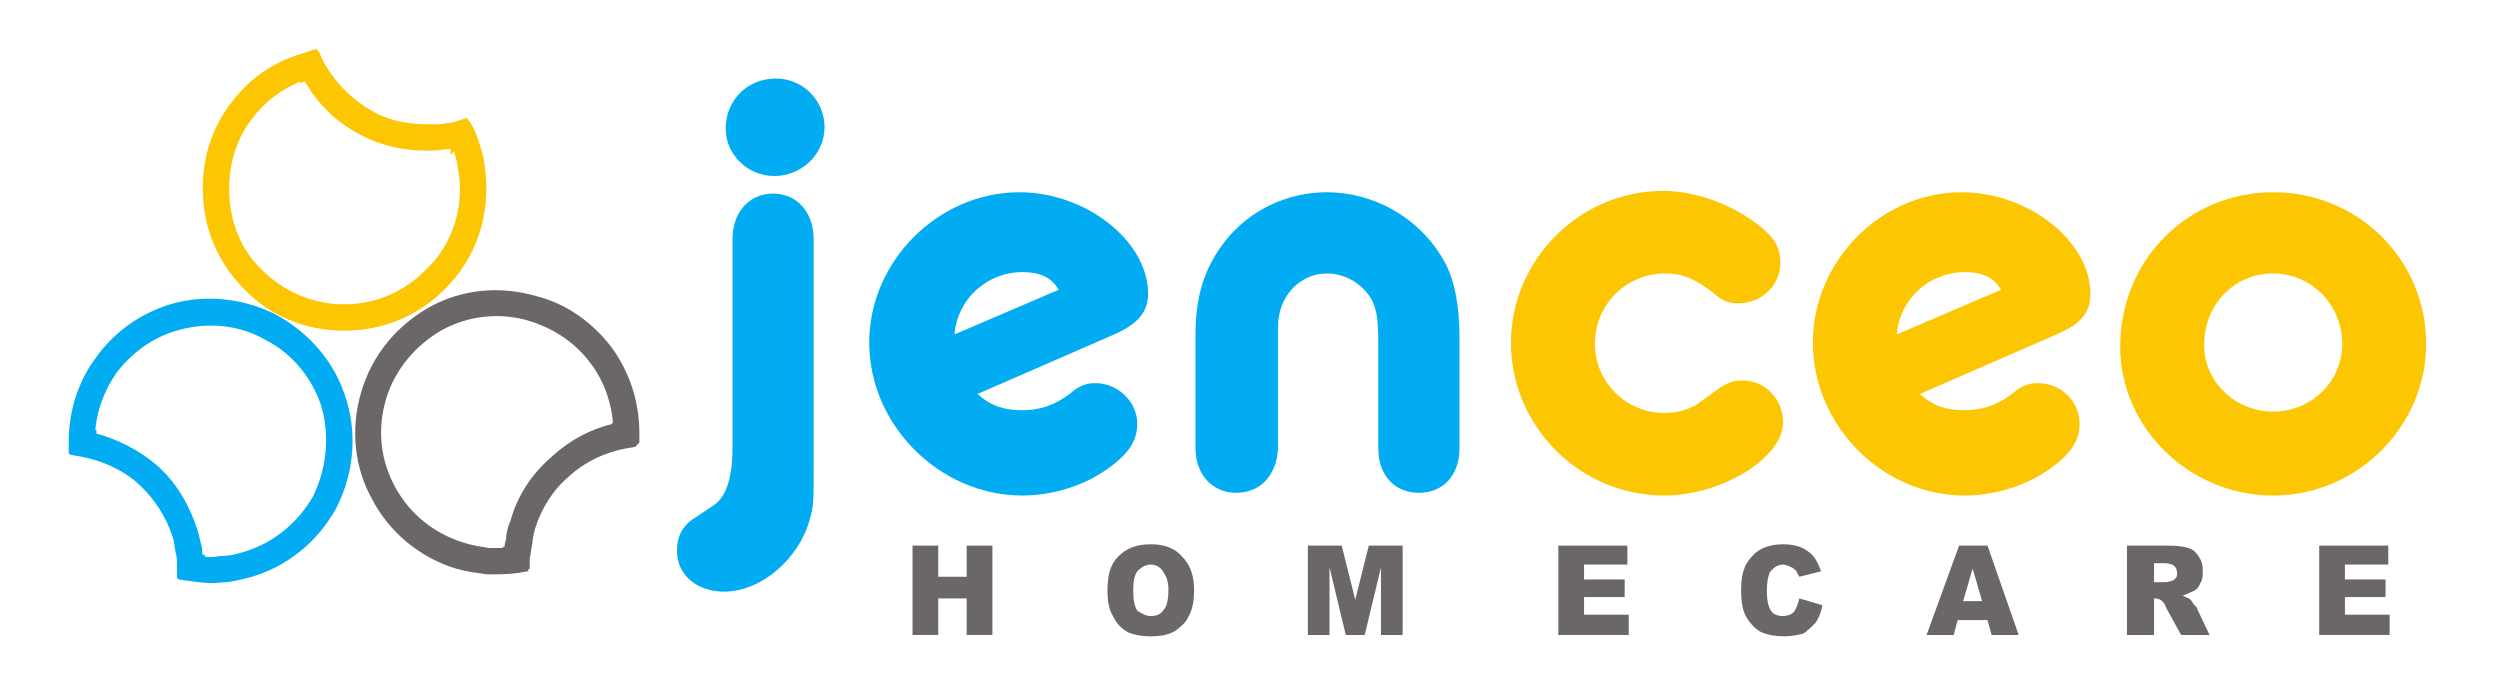
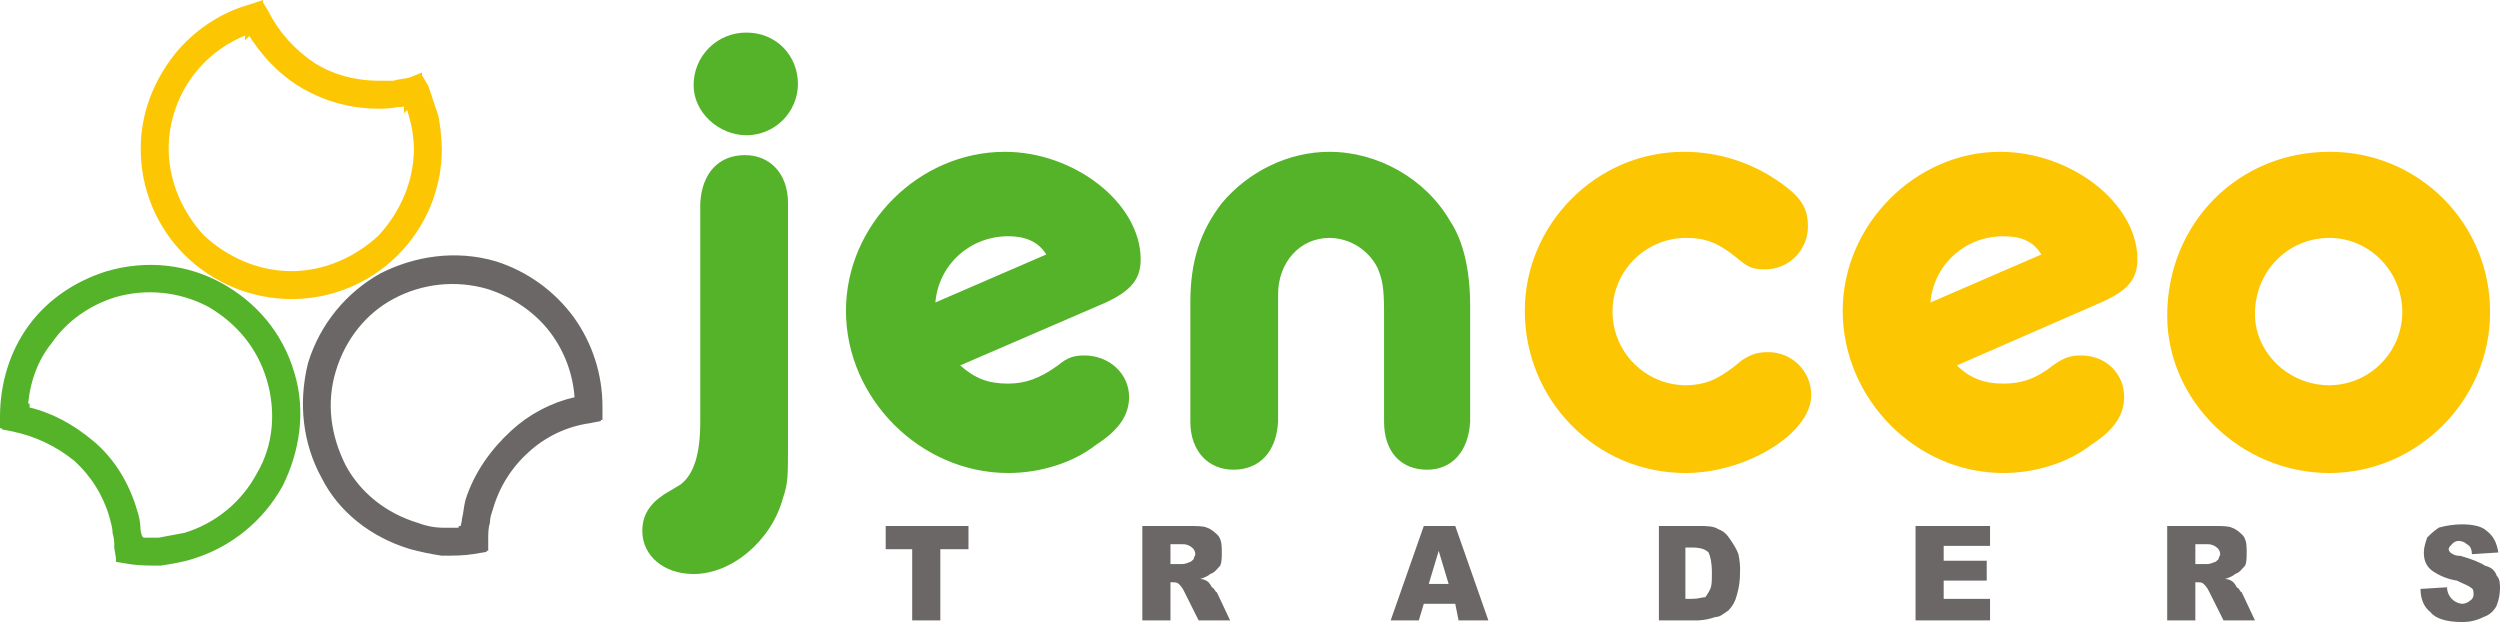
- <svg xmlns="http://www.w3.org/2000/svg" width="549" height="152" viewBox="0 0 549 152" fill="none">
-   <path d="M170.362 17.244C164.118 17.244 159.361 22.001 159.361 28.245C159.361 33.894 164.118 38.651 170.064 38.651C176.011 38.651 181.065 33.894 181.065 27.948C181.065 22.001 176.308 17.244 170.362 17.244ZM178.687 54.706V52.625C178.687 46.678 175.119 42.516 169.767 42.516C164.415 42.516 160.848 46.678 160.848 52.625V54.706V98.411C160.848 105.25 159.361 109.412 156.388 111.196L152.82 113.574C149.847 115.358 148.658 117.737 148.658 121.007C148.658 126.062 152.82 129.927 159.064 129.927C167.091 129.927 175.416 122.791 177.795 114.169C178.687 111.196 178.687 110.007 178.687 102.276V97.519V54.706Z" fill="#02ACF2" />
-   <path d="M214.662 86.519L244.691 73.437C250.042 71.058 252.123 68.382 252.123 64.517C252.123 52.922 238.447 42.219 223.878 42.219C206.04 42.219 190.876 57.382 190.876 75.221C190.876 93.357 206.337 108.817 224.473 108.817C231.014 108.817 237.852 106.736 242.907 103.168C247.664 99.898 249.745 96.925 249.745 93.06C249.745 88.303 245.582 84.14 240.528 84.14C238.447 84.14 236.96 84.735 234.879 86.519C231.311 89.195 228.041 90.087 224.473 90.087C220.608 90.087 217.635 89.195 214.662 86.519ZM232.501 63.625L209.607 73.437C210.202 65.707 216.743 59.76 224.473 59.76C228.041 59.76 230.717 60.652 232.501 63.625Z" fill="#02ACF2" />
-   <path d="M302.667 96.33V98.411C302.667 104.358 306.235 108.223 311.587 108.223C316.938 108.223 320.506 104.358 320.506 98.411V96.33V74.031C320.506 66.896 319.317 60.652 316.641 56.49C311.289 47.57 301.478 42.219 291.369 42.219C282.747 42.219 274.422 46.084 269.07 52.922C264.611 58.571 262.53 64.815 262.53 73.437V96.33V98.411C262.53 104.358 266.395 108.223 271.449 108.223C276.801 108.223 280.368 104.358 280.666 98.411V96.33V75.221V71.653C280.666 65.112 285.423 60.058 291.369 60.058C295.829 60.058 299.694 62.733 301.478 66.301C302.37 68.68 302.667 70.166 302.667 75.518V96.33Z" fill="#02ACF2" />
-   <path d="M331.804 75.221C331.804 93.654 346.967 108.817 365.401 108.817C378.185 108.817 391.564 100.493 391.564 92.762C391.564 87.708 387.699 83.546 382.645 83.546C380.564 83.546 379.077 84.14 376.996 85.627C374.617 87.411 372.833 88.6 372.536 88.897C370.455 90.087 368.076 90.681 365.401 90.681C357.076 90.681 350.237 83.843 350.237 75.518C350.237 66.896 357.076 60.058 365.698 60.058C369.563 60.058 372.239 61.247 376.104 64.22C378.482 66.301 379.672 66.599 381.753 66.599C386.807 66.599 390.97 62.733 390.97 57.679C390.97 53.814 389.186 51.435 384.429 48.165C378.78 44.3 371.644 41.921 365.103 41.921C346.967 41.921 331.804 57.084 331.804 75.221Z" fill="#FCC603" />
-   <path d="M421.593 86.519L451.622 73.437C457.271 71.058 459.055 68.382 459.055 64.517C459.055 52.922 445.378 42.219 430.81 42.219C412.971 42.219 398.105 57.382 398.105 75.221C398.105 93.357 413.268 108.817 431.405 108.817C437.945 108.817 444.784 106.736 449.838 103.168C454.595 99.898 456.676 96.925 456.676 93.06C456.676 88.303 452.811 84.14 447.46 84.14C445.378 84.14 443.892 84.735 441.811 86.519C438.243 89.195 434.972 90.087 431.405 90.087C427.539 90.087 424.566 89.195 421.593 86.519ZM439.432 63.625L416.539 73.437C417.133 65.707 423.674 59.76 431.405 59.76C434.972 59.76 437.648 60.652 439.432 63.625Z" fill="#FCC603" />
-   <path d="M499.192 42.219C480.461 42.219 465.596 57.084 465.596 76.113C465.596 93.952 480.759 108.817 499.192 108.817C517.626 108.817 532.789 93.654 532.789 75.518C532.789 57.084 517.923 42.219 499.192 42.219ZM499.192 60.058C507.517 60.058 514.355 66.896 514.355 75.518C514.355 83.843 507.517 90.384 499.192 90.384C490.867 90.384 484.029 83.843 484.029 75.815C484.029 66.896 490.57 60.058 499.192 60.058Z" fill="#FCC603" />
-   <path d="M200.391 119.818H206.04V126.656H212.283V119.818H217.932V139.441H212.283V131.413H206.04V139.441H200.391V119.818Z" fill="#6B6767" />
-   <path d="M243.204 129.629C243.204 126.359 243.799 123.98 245.583 122.197C247.367 120.413 249.448 119.521 252.718 119.521C255.691 119.521 258.07 120.413 259.556 122.197C261.34 123.98 262.232 126.359 262.232 129.629C262.232 131.711 261.935 133.792 261.043 135.278C260.448 136.765 259.259 137.657 258.07 138.549C256.583 139.441 254.799 139.738 252.718 139.738C250.637 139.738 249.15 139.441 247.664 138.846C246.177 137.954 245.285 137.062 244.393 135.278C243.501 133.792 243.204 132.008 243.204 129.629ZM248.853 129.629C248.853 131.711 249.15 133.197 249.745 134.089C250.637 134.684 251.529 135.278 252.718 135.278C253.907 135.278 254.799 134.981 255.394 134.089C256.286 133.197 256.583 131.711 256.583 129.332C256.583 127.548 255.989 126.359 255.394 125.467C254.799 124.575 253.907 123.98 252.718 123.98C251.529 123.98 250.637 124.575 249.745 125.467C249.15 126.359 248.853 127.548 248.853 129.629Z" fill="#6B6767" />
-   <path d="M287.207 119.818H294.639L297.613 131.711L300.586 119.818H308.019V139.441H303.262V124.575L299.694 139.441H295.531L291.964 124.575V139.441H287.207V119.818Z" fill="#6B6767" />
-   <path d="M342.21 119.818H357.373V123.98H347.859V127.251H356.778V131.116H347.859V134.981H357.67V139.441H342.21V119.818Z" fill="#6B6767" />
-   <path d="M395.132 131.413L400.186 132.9C399.889 134.684 399.294 135.873 398.7 136.765C397.808 137.657 396.916 138.549 396.024 139.143C394.835 139.441 393.348 139.738 391.861 139.738C389.78 139.738 388.294 139.441 386.807 138.846C385.618 138.252 384.429 137.062 383.537 135.576C382.645 134.089 382.347 132.008 382.347 129.629C382.347 126.359 382.942 123.98 384.726 122.197C386.213 120.413 388.591 119.521 391.564 119.521C393.943 119.521 395.727 120.115 396.916 121.007C398.402 121.899 399.294 123.683 399.889 125.467L395.132 126.656C394.835 126.062 394.537 125.764 394.537 125.467C394.24 125.17 393.645 124.575 393.348 124.575C392.753 124.278 392.159 123.98 391.564 123.98C390.375 123.98 389.483 124.575 388.591 125.764C388.294 126.656 387.996 127.846 387.996 129.629C387.996 131.711 388.294 133.197 388.888 134.089C389.483 134.981 390.375 135.278 391.564 135.278C392.456 135.278 393.348 134.981 393.943 134.386C394.537 133.495 394.835 132.603 395.132 131.413Z" fill="#6B6767" />
-   <path d="M436.459 136.17H429.918L429.026 139.441H423.08L430.215 119.818H436.459L443.297 139.441H437.351L436.459 136.17ZM435.27 132.008L433.188 124.872L431.107 132.008H435.27Z" fill="#6B6767" />
-   <path d="M467.082 139.441V119.818H476.596C478.38 119.818 479.867 120.115 480.759 120.413C481.651 120.71 482.245 121.305 482.84 122.197C483.435 123.088 483.732 123.98 483.732 125.17C483.732 126.359 483.732 127.251 483.137 128.143C482.84 129.035 482.245 129.629 481.353 129.927C480.759 130.224 480.164 130.521 479.272 130.819C480.164 131.116 480.461 131.413 480.759 131.413C481.056 131.711 481.353 132.008 481.651 132.603C482.245 133.197 482.543 133.494 482.543 133.792L485.219 139.441H478.975L475.704 133.494C475.407 132.603 475.11 132.305 474.812 132.008C474.515 131.711 473.921 131.413 473.326 131.413H473.029V139.441H467.082ZM473.029 127.846H475.407C475.704 127.846 476.002 127.846 476.894 127.548C477.191 127.548 477.488 127.251 477.786 126.954C478.083 126.656 478.083 126.359 478.083 125.764C478.083 125.17 477.786 124.575 477.488 124.278C477.191 123.98 476.299 123.683 475.407 123.683H473.029V127.846Z" fill="#6B6767" />
-   <path d="M509.301 119.818H524.464V123.98H514.95V127.251H523.869V131.116H514.95V134.981H524.761V139.441H509.301V119.818Z" fill="#6B6767" />
-   <path d="M66.599 16.947C61.842 18.731 57.679 21.704 54.706 25.866C51.436 30.029 49.652 35.678 49.652 41.327C49.652 48.76 52.328 55.301 57.085 59.76C61.842 64.517 68.383 67.49 75.518 67.49C82.951 67.49 89.195 64.517 93.952 59.76C98.709 55.301 101.682 48.76 101.682 41.327C101.682 39.543 101.385 37.759 101.087 35.975C100.79 34.489 100.493 33.299 99.898 32.11L99.601 32.407V31.813C99.006 32.11 98.114 32.11 97.52 32.11C96.33 32.407 94.844 32.407 93.654 32.407C87.708 32.407 82.356 30.921 77.6 27.948C73.14 25.272 69.572 21.407 67.194 16.947L66.599 17.244V16.947ZM51.138 23.191C55.004 17.839 60.653 13.974 67.194 12.19L68.977 11.595V11.893H69.572L70.167 13.379C72.545 17.839 75.816 21.407 79.978 24.082C83.843 26.758 88.6 27.948 93.654 27.948C94.844 27.948 96.033 27.948 96.925 27.948C98.114 27.65 99.303 27.65 100.195 27.353L101.979 26.758V27.056H102.574L103.466 28.542C104.358 30.623 104.953 32.705 105.547 34.786C105.844 36.867 106.142 39.246 106.142 41.327C106.142 49.949 102.871 57.382 97.222 63.031C91.573 68.68 84.14 71.95 75.518 71.95C67.194 71.95 59.463 68.68 54.112 63.031C48.463 57.382 45.192 49.949 45.192 41.327C45.192 34.489 47.273 28.245 51.138 23.191Z" fill="#FCC603" stroke="#FCC603" stroke-width="1.334" />
-   <path d="M135.278 93.06C134.981 88.303 133.197 83.248 130.224 79.383C126.954 74.923 122.197 71.653 116.548 69.869C109.709 67.788 102.574 68.68 96.627 71.95C90.978 75.221 86.221 80.572 84.14 87.411C82.059 94.546 82.951 101.384 86.221 107.331C89.492 113.277 94.844 117.737 101.682 119.818C103.466 120.413 105.547 120.71 107.331 121.007C108.52 121.007 109.709 121.007 110.899 121.007V120.71L111.493 120.413C111.493 119.818 111.493 119.223 111.791 118.629C111.791 117.439 112.088 115.953 112.682 114.764C114.169 109.115 117.44 104.358 121.602 100.79C125.467 97.222 129.927 94.844 134.981 93.654V93.357L135.278 93.06ZM133.792 76.707C137.657 82.059 139.738 88.303 139.738 95.141V96.925L139.441 97.222L139.144 97.519L137.36 97.817C132.603 98.709 128.143 100.79 124.575 104.06C121.007 107.033 118.331 111.196 116.845 115.953C116.548 117.142 116.25 118.331 116.25 119.223C115.953 120.413 115.953 121.602 115.656 122.494V124.278H115.358V124.872L113.574 125.17C111.493 125.467 109.115 125.467 107.033 125.467C104.952 125.17 102.574 124.872 100.493 124.278C92.465 121.899 85.924 116.25 82.356 109.412C78.491 102.574 77.599 94.249 79.978 86.221C82.356 78.194 87.708 71.95 94.546 68.085C101.385 64.22 109.709 63.328 117.737 65.707C124.575 67.49 129.927 71.653 133.792 76.707Z" fill="#6B6767" stroke="#6B6767" stroke-width="1.334" />
-   <path d="M15.758 96.925C15.758 90.384 17.839 83.843 21.704 78.788C25.569 73.437 30.921 69.572 37.462 67.491C45.489 65.112 53.814 66.301 60.652 69.869C67.491 73.734 73.14 79.978 75.518 88.303C77.897 96.33 76.707 104.655 73.14 111.493C69.275 118.331 63.031 123.683 55.003 126.062C52.625 126.656 50.544 127.251 48.462 127.251C46.084 127.548 44.003 127.251 41.922 126.954L39.84 126.656V126.359H39.543V124.575C39.543 123.386 39.543 122.197 39.246 121.305C38.948 120.115 38.948 118.926 38.651 118.034C37.164 113.277 34.489 109.115 30.921 105.844C27.353 102.574 22.596 100.493 17.839 99.601L16.055 99.303V99.006H15.758V96.925ZM25.272 81.167C22.299 85.329 20.515 90.087 20.218 95.141H20.515V95.736C25.272 96.925 30.029 99.303 33.894 102.574C38.056 106.142 41.03 111.196 42.813 116.845C43.111 118.034 43.408 119.223 43.705 120.413C43.705 121.007 43.705 121.899 44.003 122.494H44.3V122.791C45.489 123.089 46.976 123.089 48.165 122.791C49.949 122.791 51.733 122.494 53.517 121.899C60.652 119.818 66.004 115.061 69.275 109.412C72.248 103.466 73.14 96.33 71.356 89.492C69.275 82.654 64.517 77.005 58.571 74.031C52.922 70.761 45.787 69.869 38.651 71.95C33.299 73.437 28.542 77.005 25.272 81.167Z" fill="#02ACF2" stroke="#02ACF2" stroke-width="1.334" />
+ <svg xmlns="http://www.w3.org/2000/svg" width="1509.938" height="375.688" viewBox="0 0 1509.938 375.688">
+   <g id="Layer_x0020_1" transform="translate(-0.062 0.688)">
+     <g id="_2475257882160">
+       <g id="Group_1" data-name="Group 1">
+         <path id="Path_1" data-name="Path 1" d="M451,19a31.591,31.591,0,0,0-32,32c0,16,15,30,32,30a31.156,31.156,0,0,0,31-31C482,33,469,19,451,19Zm25,108v-5c0-18-11-29-26-29-16,0-26,11-27,29V254c0,20-4,32-12,38l-10,6c-9,6-13,13-13,22,0,15,13,26,31,26,23,0,47-20,54-46,3-9,3-12,3-34V127Zm104,93,88-38c15-7,21-14,21-26,0-34-40-65-82-65-52,0-96,44-96,96,0,53,45,98,98,98,19,0,39-6,53-17,14-9,20-18,20-29,0-14-12-25-27-25-6,0-10,1-16,6-11,8-20,11-30,11C597,231,589,228,580,220Zm52-67-67,29c2-23,21-40,44-40C619,142,627,145,632,153Zm204,95v6c0,18,10,29,26,29,15,0,25-11,26-29V184c0-21-4-39-12-51-15-26-44-42-73-42-25,0-49,12-65,31-13,17-19,35-19,60v72c0,18,11,29,26,29,16,0,26-11,27-29V177c0-19,13-34,31-34a32.9,32.9,0,0,1,29,18c3,7,4,12,4,27Z" fill="#54b329" />
+         <path id="Path_2" data-name="Path 2" d="M921,187c0,54,43,98,97,98,37,0,76-24,76-47a25.819,25.819,0,0,0-26-26c-6,0-10,1-16,5-7,6-12,9-14,10-5,3-12,5-20,5a44.5,44.5,0,0,1,1-89c11,0,19,3,30,12,7,6,10,7,17,7a25.819,25.819,0,0,0,26-26c0-11-4-18-19-28a99.867,99.867,0,0,0-56-17C964,91,921,135,921,187Zm261,33,87-38c16-7,22-14,22-26,0-34-40-65-83-65-51,0-95,44-95,96,0,53,44,98,97,98,19,0,39-6,53-17,14-9,20-18,20-29,0-14-11-25-26-25-6,0-10,1-17,6-10,8-19,11-30,11S1190,228,1182,220Zm51-67-67,29c2-23,21-40,44-40C1221,142,1228,145,1233,153Zm174-62c-55,0-98,43-98,99,0,51,44,95,98,95,53,0,97-44,97-97A96.457,96.457,0,0,0,1407,91Zm0,52c24,0,44,20,44,45a44.391,44.391,0,0,1-44,44c-25,0-45-20-45-43C1362,163,1382,143,1407,143Z" fill="#fcc603" />
+       </g>
+       <path id="Path_3" data-name="Path 3" d="M535,317h50v14H568v43H551V331H535Zm155,57V317h28c5,0,9,0,11,1,3,1,5,3,7,5,2,3,2,6,2,10,0,3,0,6-1,8-2,2-3,4-6,5q-1.5,1.5-6,3a7.638,7.638,0,0,1,5,2,12.376,12.376,0,0,1,2,3c2,1,2,3,3,3l8,17H724l-9-18a13.8,13.8,0,0,0-3-4c-1-1-2-1-4-1h-1v23Zm17-34h7a9.965,9.965,0,0,0,4-1c1,0,2-1,3-2,0-1,1-2,1-3a5.2,5.2,0,0,0-2-4,8.454,8.454,0,0,0-6-2h-7Zm172,24H860l-3,10H840l20-57h19l20,57H881Zm-4-12-6-20-6,20Zm127-35h24c5,0,9,0,12,2,3,1,5,3,7,6s4,6,5,9a41.02,41.02,0,0,1,1,11,46.357,46.357,0,0,1-2,14,19.336,19.336,0,0,1-5,9c-3,2-5,4-8,4a35.53,35.53,0,0,1-10,2h-24Zm16,13v31h4c4,0,6-1,8-1a21.859,21.859,0,0,0,3-5c1-2,1-5,1-10,0-6-1-10-2-12-2-2-5-3-10-3Zm139-13h45v12h-28v9h26v12h-26v11h28v13h-45Zm152,57V317h28c5,0,9,0,11,1,3,1,5,3,7,5,2,3,2,6,2,10,0,3,0,6-1,8-2,2-3,4-6,5q-1.5,1.5-6,3a7.638,7.638,0,0,1,5,2,12.376,12.376,0,0,1,2,3c2,1,2,3,3,3l8,17h-19l-9-18a13.8,13.8,0,0,0-3-4c-1-1-2-1-4-1h-1v23Zm17-34h7a9.965,9.965,0,0,0,4-1c1,0,2-1,3-2,0-1,1-2,1-3a5.2,5.2,0,0,0-2-4,8.454,8.454,0,0,0-6-2h-7Zm136,15,16-1a10.088,10.088,0,0,0,9,10,7.638,7.638,0,0,0,5-2,3.992,3.992,0,0,0,2-4c0-2,0-3-2-4-1-1-4-2-8-4a35.646,35.646,0,0,1-15-6c-4-3-5-7-5-11,0-3,1-6,2-9a43.494,43.494,0,0,1,7-6,52.124,52.124,0,0,1,14-2c6,0,12,1,15,4,4,3,6,7,7,13l-16,1q0-4.5-3-6a7.638,7.638,0,0,0-5-2,5.2,5.2,0,0,0-4,2c-1,1-2,2-2,3a3.491,3.491,0,0,0,1,2,8.454,8.454,0,0,0,6,2q10.5,3,15,6c4,1,6,3,7,6,2,2,2,5,2,8a29.585,29.585,0,0,1-2,10,13.375,13.375,0,0,1-8,7,27.681,27.681,0,0,1-13,3c-9,0-16-2-19-6C1464,366,1462,361,1462,355Z" fill="#6b6767" />
+       <path id="Path_4" data-name="Path 4" d="M150,18a75.779,75.779,0,0,0-50,71c0,21,9,40,22,54,14,13,33,22,54,22s40-9,54-22c13-14,22-33,22-54a77.72,77.72,0,0,0-2-16c-1-4-2-7-3-11l-1,1V61a12.683,12.683,0,0,1-6,1,44.845,44.845,0,0,1-11,1,89.2,89.2,0,0,1-47-13c-13-8-23-19-31-32l-1,1ZM105,36c11-15,28-27,46-32l6-2V3h1l3,5c6,12,16,23,28,31,11,7,25,11,40,11h9c3-1,6-1,10-2l5-2v1h1l3,5,6,18a122.523,122.523,0,0,1,2,19,88.771,88.771,0,0,1-89,89,90.11,90.11,0,0,1-63-26A88.334,88.334,0,0,1,87,89C87,69,94,51,105,36Z" fill="#fcc603" stroke="#fcc603" stroke-width="3.875" />
+       <path id="Path_5" data-name="Path 5" d="M349,239a75.768,75.768,0,0,0-15-40c-9-12-23-22-39-27a77.251,77.251,0,0,0-58,6c-17,9-30,25-36,45s-3,40,6,58c9,17,25,30,45,36a45.292,45.292,0,0,0,16,3h11v-1h1c0-2,1-4,1-6,1-4,1-7,2-11,5-16,15-30,27-41a82.381,82.381,0,0,1,38-20l1-1Zm-4-47a90.482,90.482,0,0,1,17,53v6h-1v1l-5,1a70.8,70.8,0,0,0-38,18,75.02,75.02,0,0,0-22,35c-1,3-2,6-2,9-1,3-1,7-1,10v5h-1v1l-6,1c-6,1-12,1-19,1a162.472,162.472,0,0,1-19-4c-23-7-42-22-52-42-11-20-14-44-8-68a91.239,91.239,0,0,1,43-53c20-10,44-14,68-7A91.427,91.427,0,0,1,345,192Z" fill="#6b6767" stroke="#6b6767" stroke-width="3.875" />
+       <path id="Path_6" data-name="Path 6" d="M2,251c0-20,6-39,17-54s27-26,46-32c24-7,48-4,68,7s36,29,43,53c7,23,3,47-7,67a91.239,91.239,0,0,1-53,43c-6,2-13,3-19,4-6,0-13,0-19-1l-6-1v-1h0l-1-6a27.686,27.686,0,0,0-1-9c0-3-1-6-2-10a75.02,75.02,0,0,0-22-35A89.129,89.129,0,0,0,8,258l-5-1v-1H2Zm28-46c-9,11-14,25-15,40h1v2c14,3,27,10,39,20s21,24,26,41a35.949,35.949,0,0,1,2,11c0,2,1,4,1,5l1,1v1H96c5-1,11-2,16-3a75.948,75.948,0,0,0,45-37c10-17,12-38,6-58s-19-35-36-45a77.251,77.251,0,0,0-58-6C53,182,39,192,30,205Z" fill="#54b329" stroke="#54b329" stroke-width="3.875" />
+     </g>
+   </g>
</svg>
